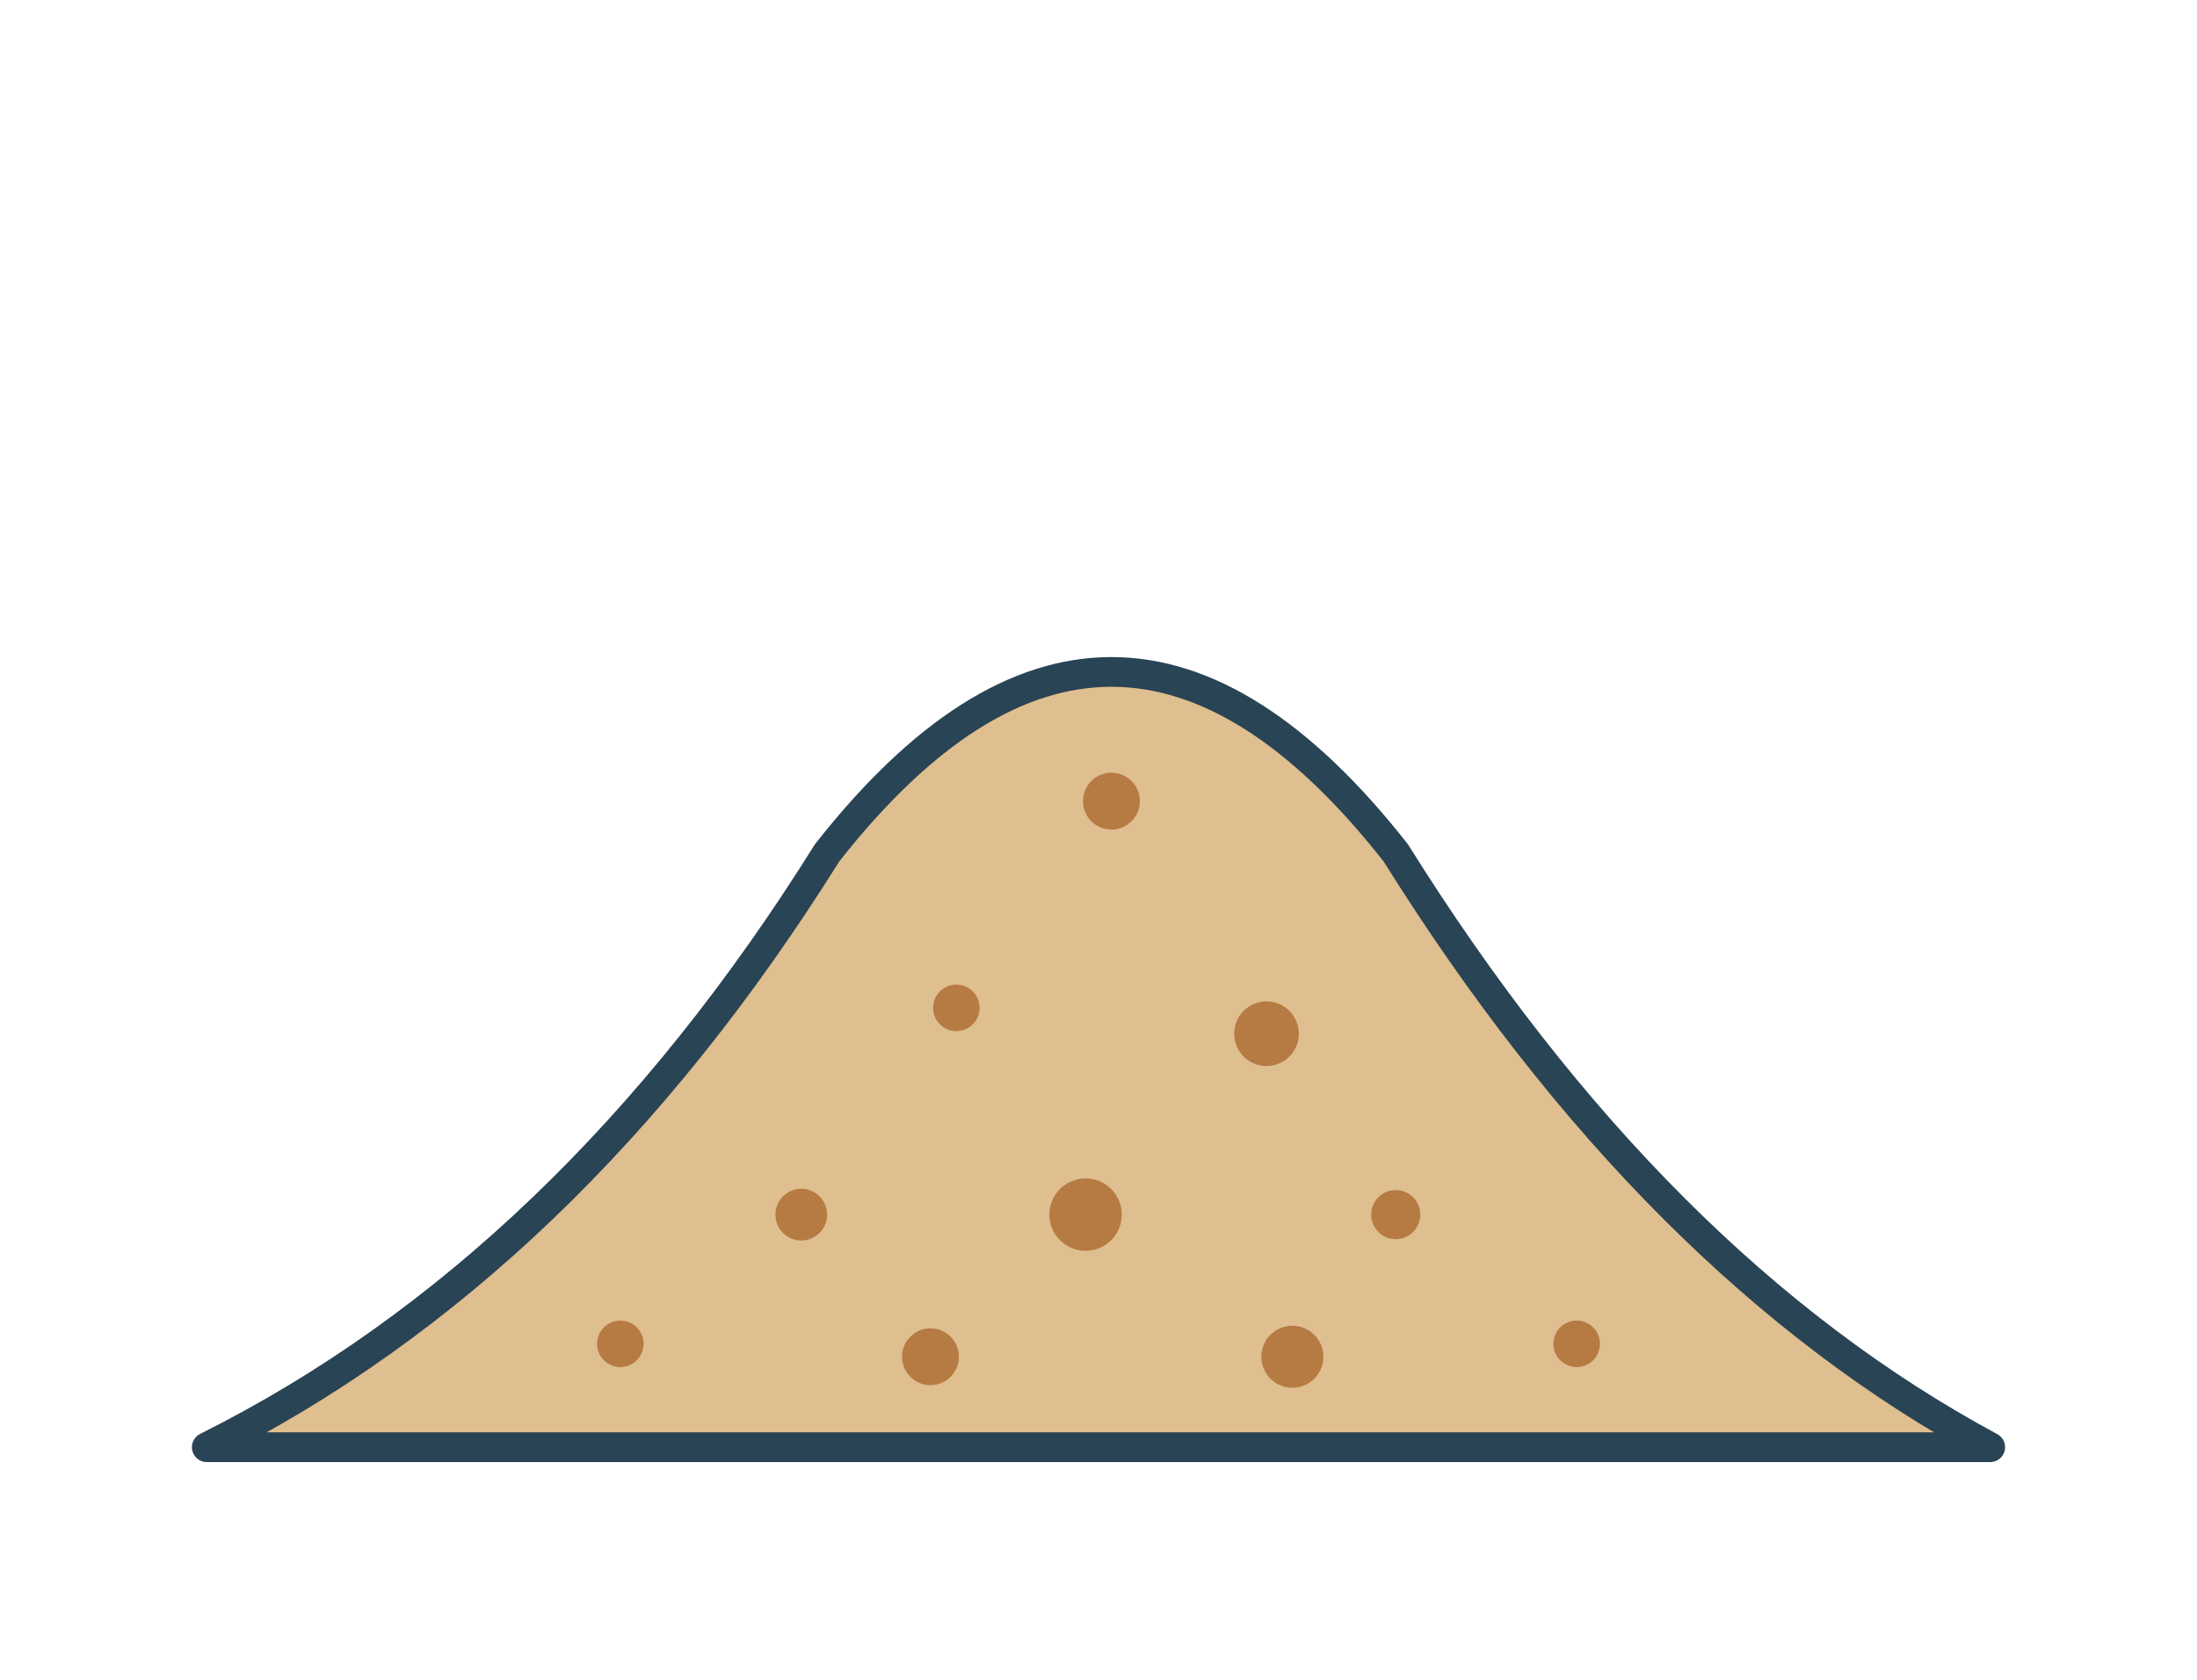
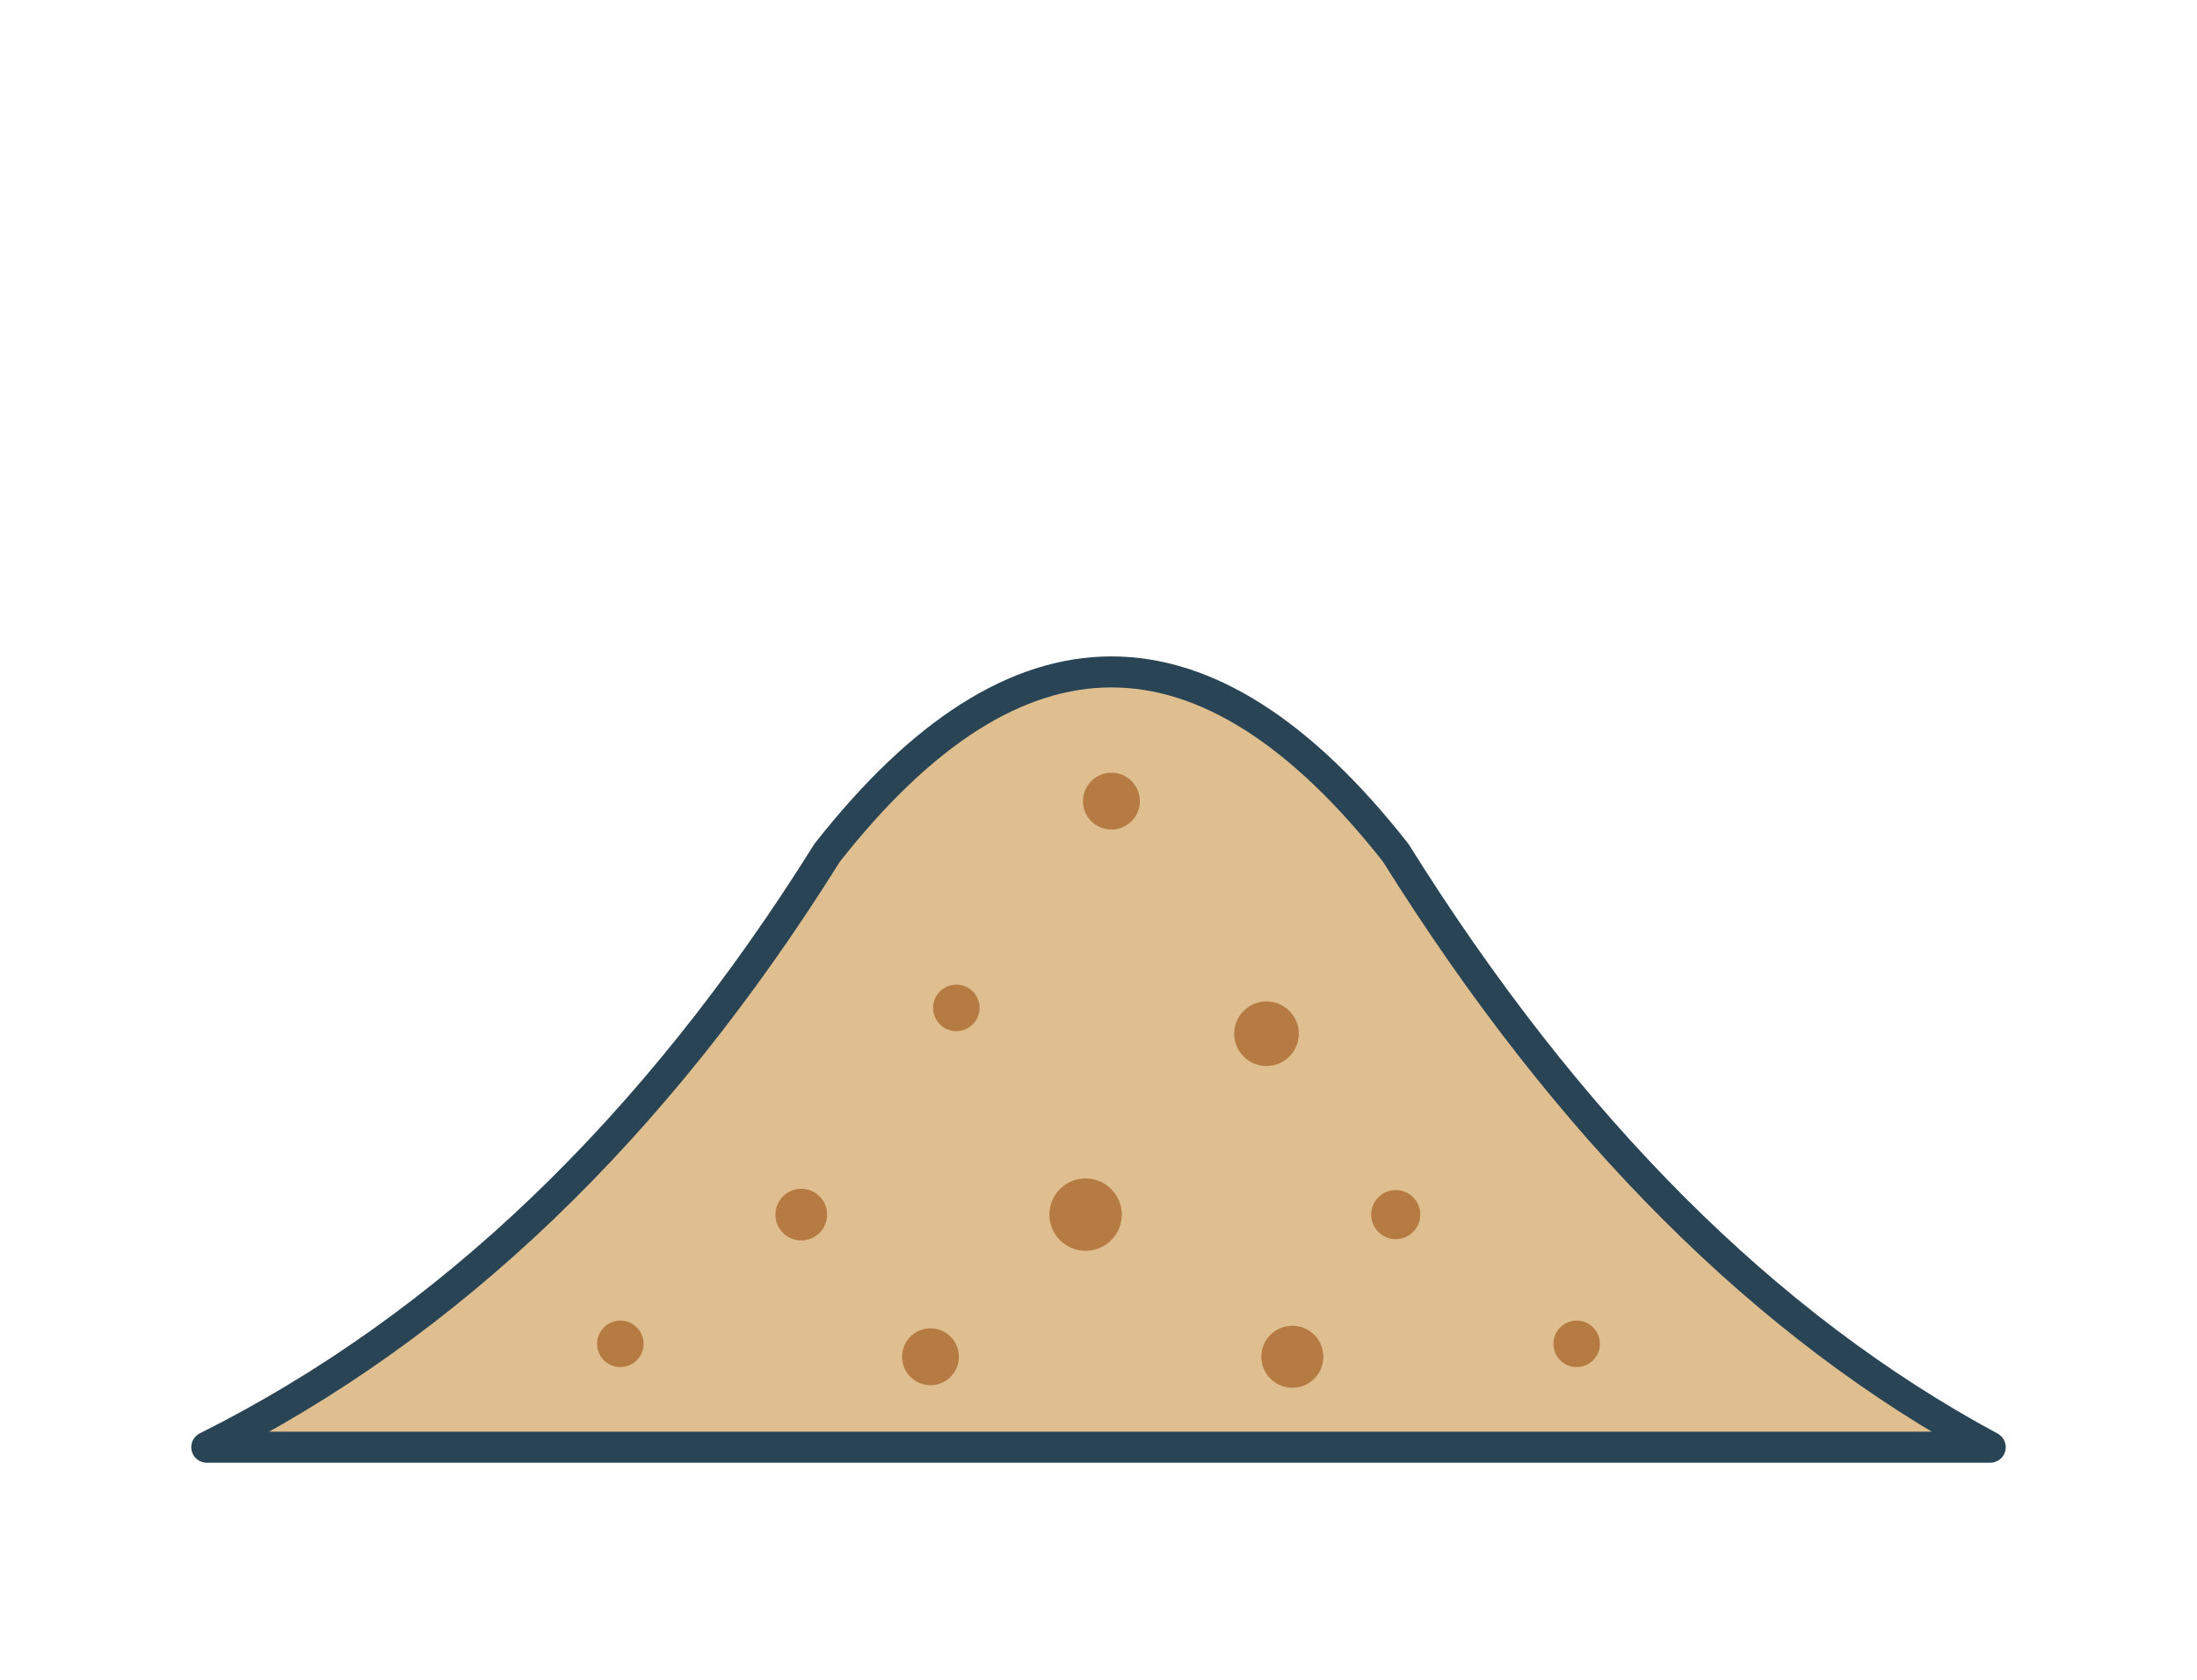
<svg xmlns="http://www.w3.org/2000/svg" width="170" height="130" viewBox="0 0 170 130">
  <g stroke-linecap="round" stroke-linejoin="round">
-     <path d="M16 112 Q44 98 64 66 Q86 38 108 66 Q128 98 154 112 Z" fill="#DFBE8F" stroke="#294454" stroke-width="2.3" />
+     <path d="M16 112 Q44 98 64 66 Q86 38 108 66 Q128 98 154 112 Z" fill="#DFBE8F" stroke="#294454" stroke-width="2.4" />
    <circle cx="86" cy="62" r="2.2" fill="#B57B42" stroke="none" />
    <circle cx="74" cy="78" r="1.8" fill="#B57B42" stroke="none" />
    <circle cx="98" cy="80" r="2.5" fill="#B57B42" stroke="none" />
    <circle cx="62" cy="94" r="2" fill="#B57B42" stroke="none" />
    <circle cx="84" cy="94" r="2.8" fill="#B57B42" stroke="none" />
    <circle cx="108" cy="94" r="1.9" fill="#B57B42" stroke="none" />
    <circle cx="48" cy="104" r="1.8" fill="#B57B42" stroke="none" />
    <circle cx="72" cy="105" r="2.2" fill="#B57B42" stroke="none" />
    <circle cx="100" cy="105" r="2.4" fill="#B57B42" stroke="none" />
    <circle cx="122" cy="104" r="1.8" fill="#B57B42" stroke="none" />
  </g>
</svg>
